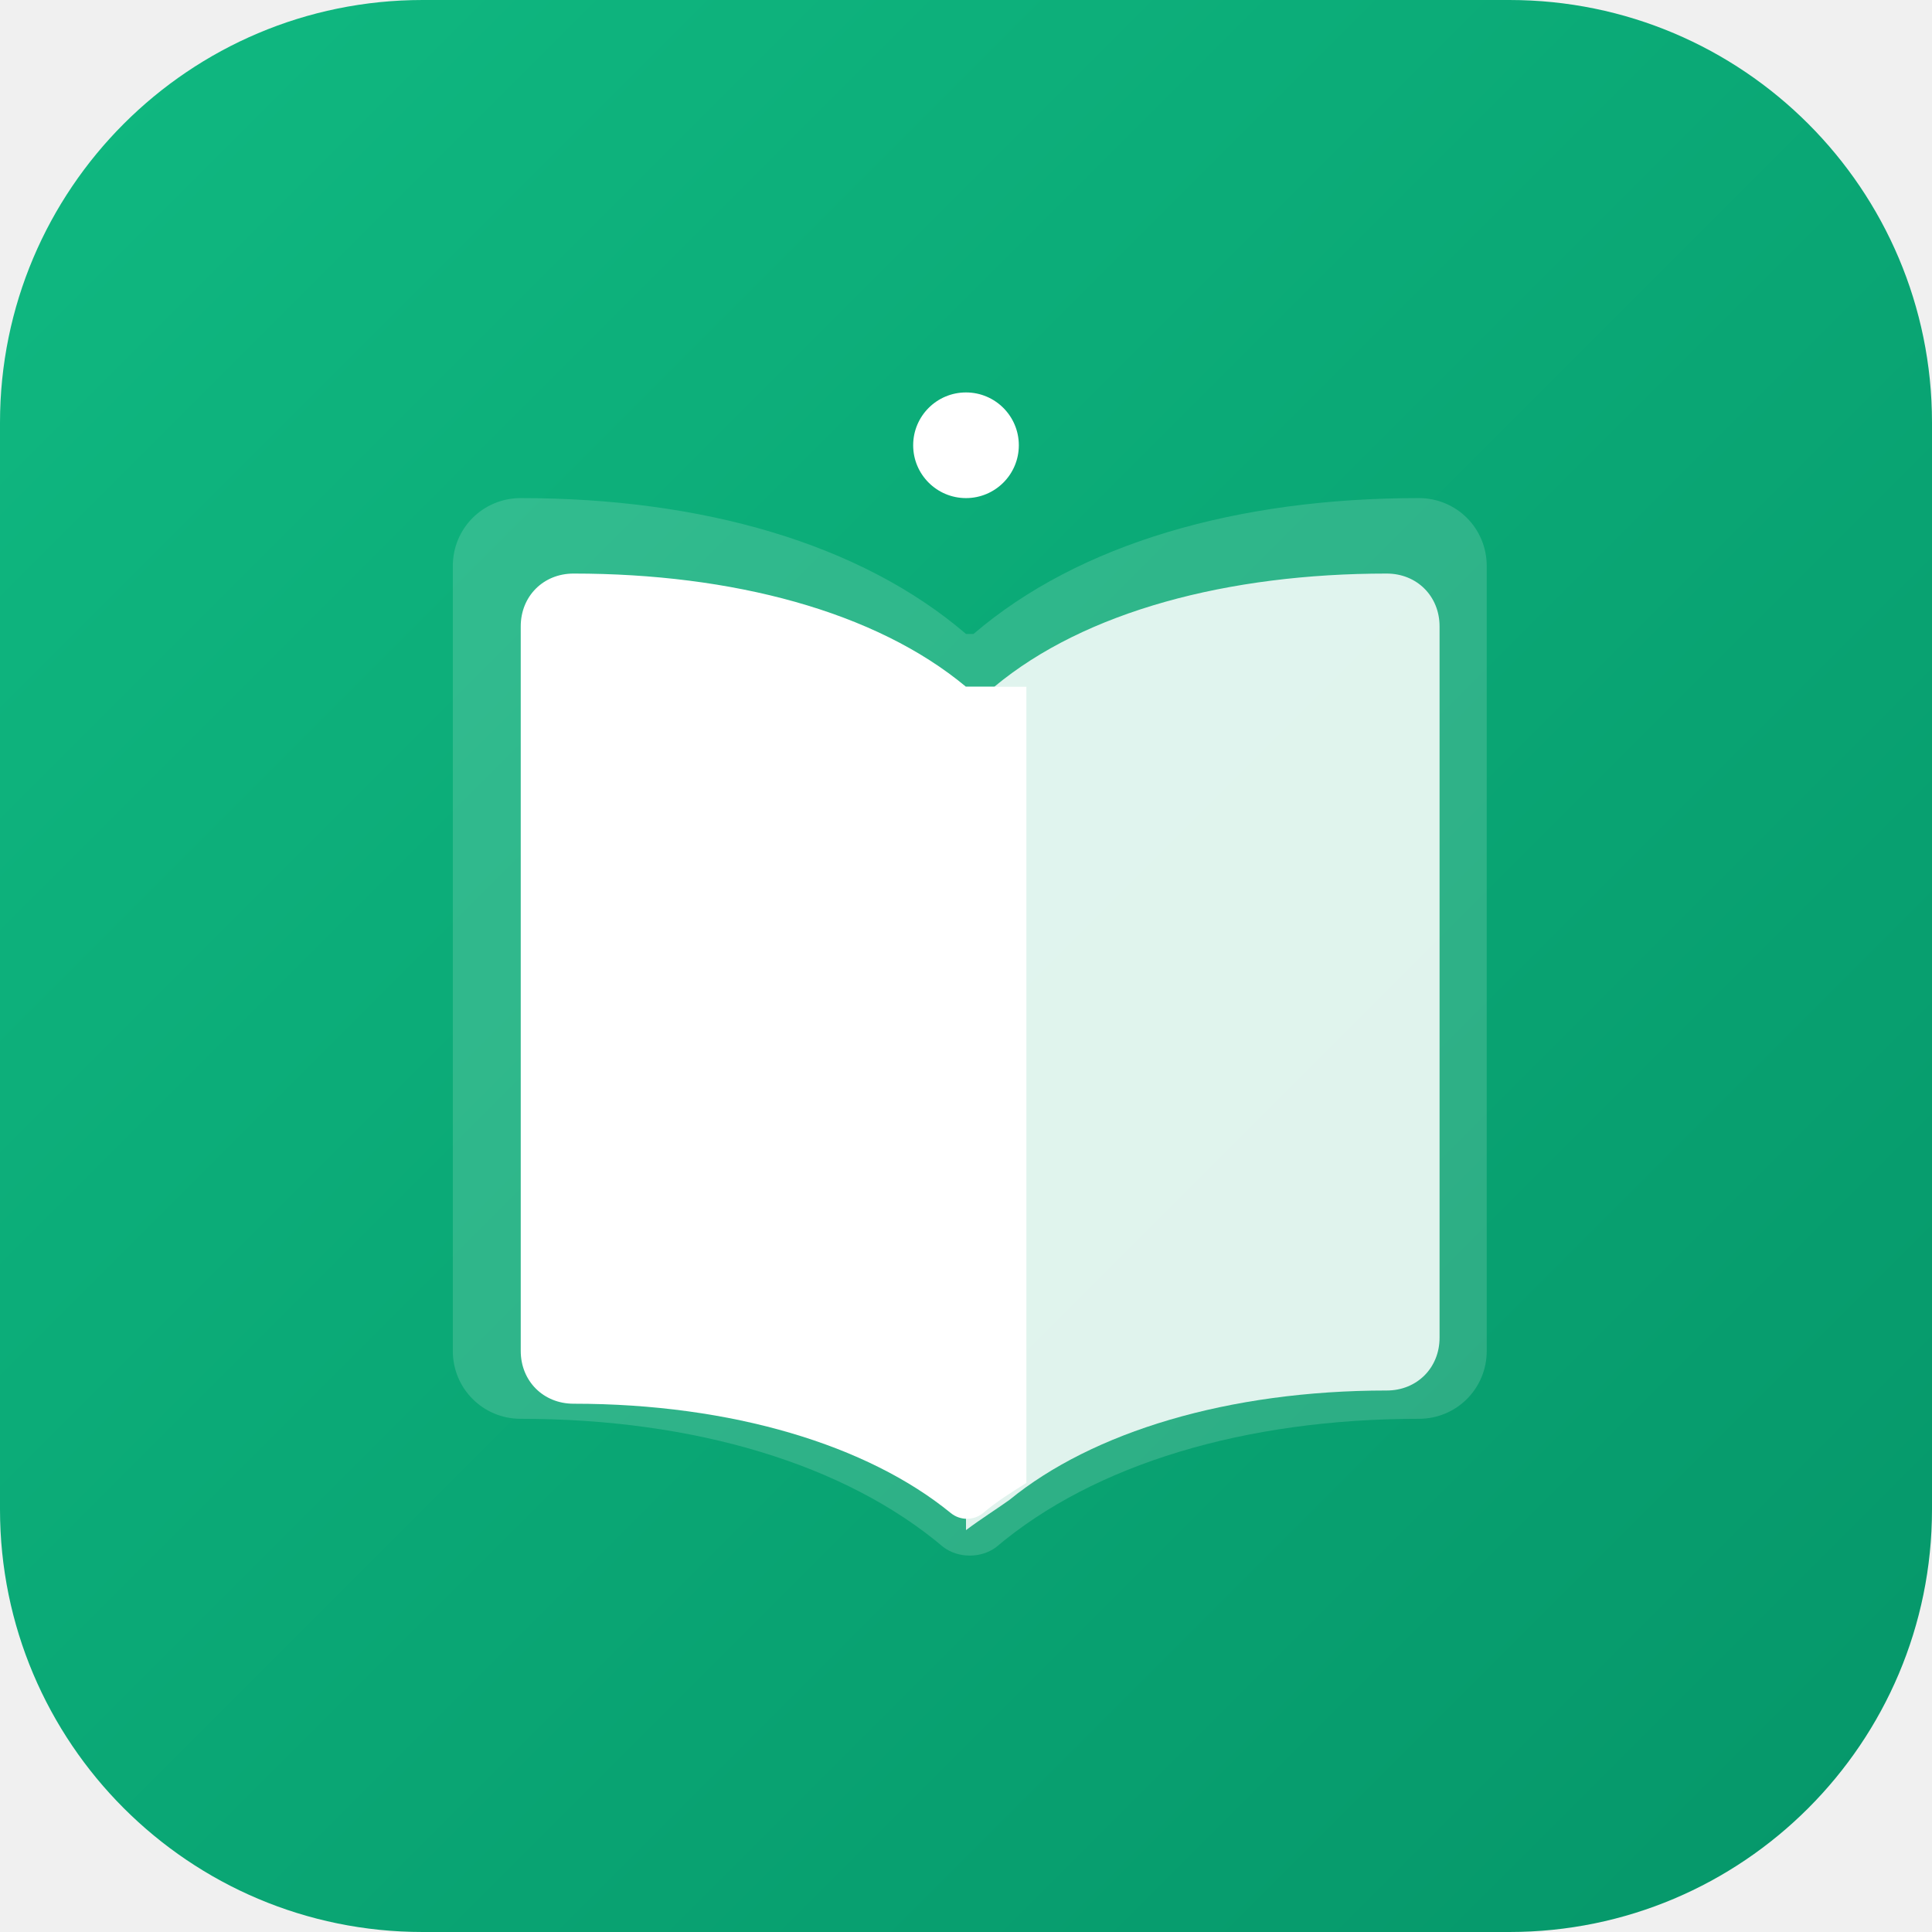
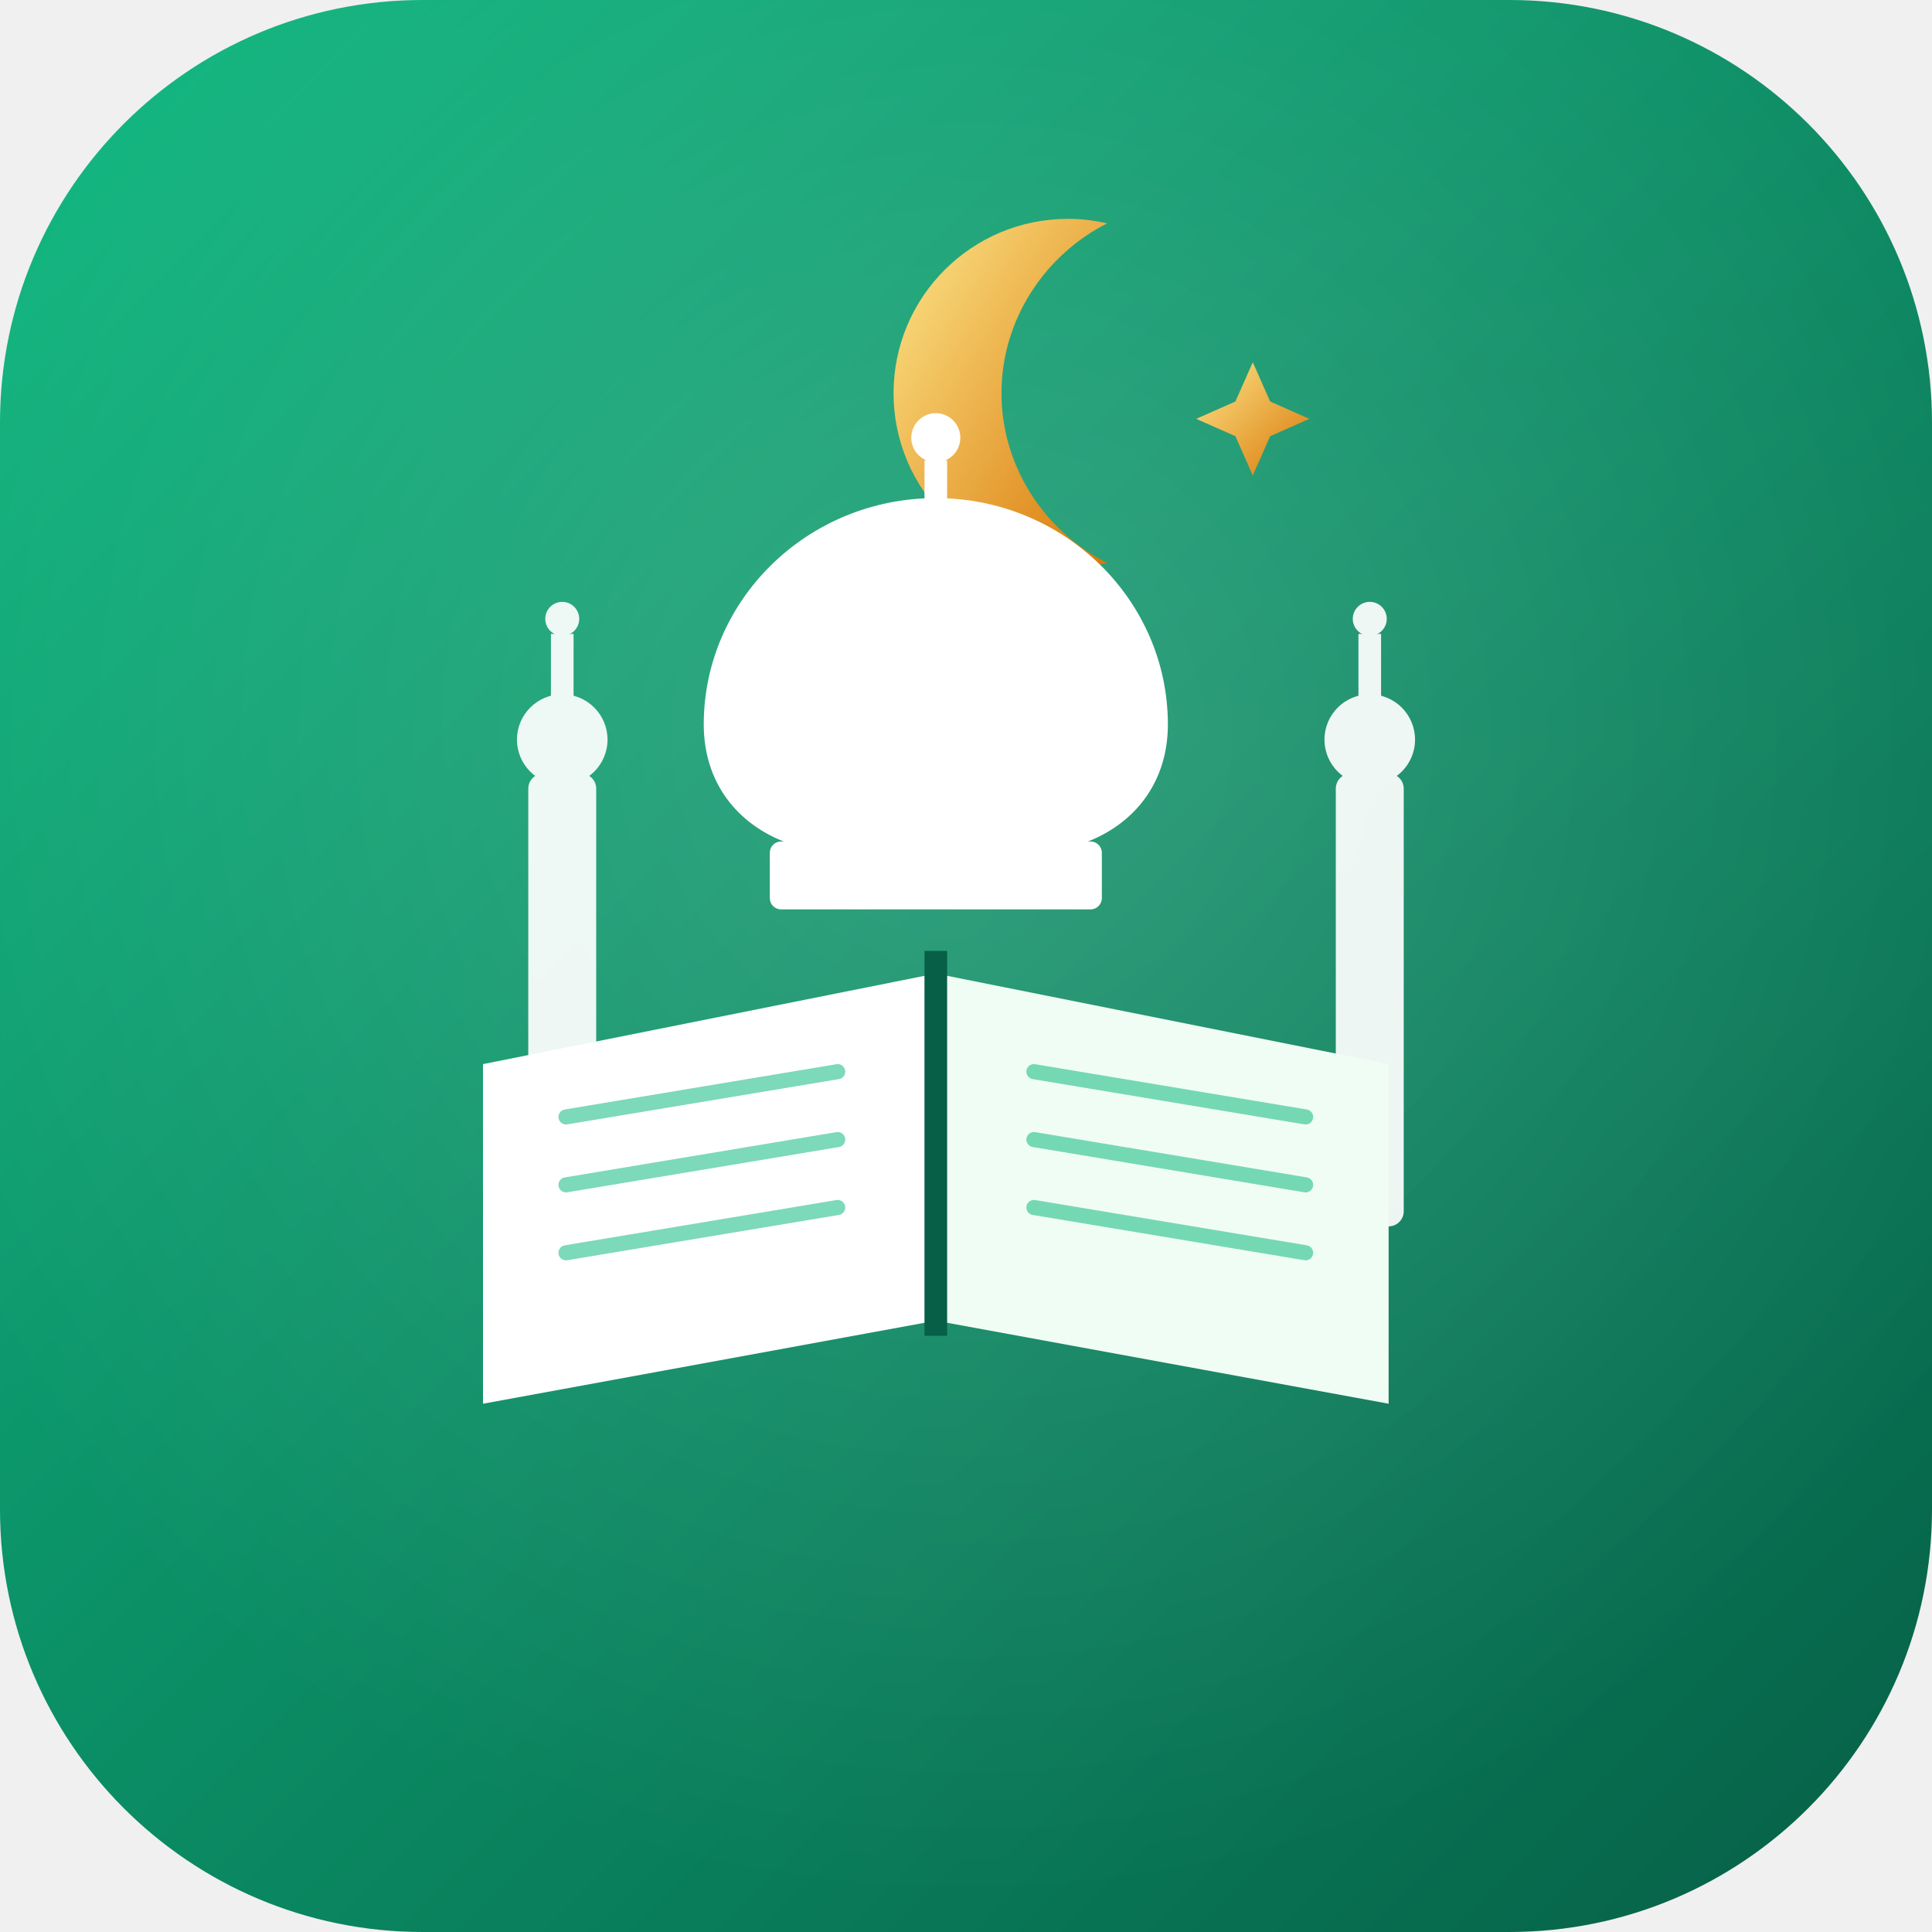
<svg xmlns="http://www.w3.org/2000/svg" viewBox="0 0 512 512">
  <defs>
    <linearGradient id="bg" x1="0%" y1="0%" x2="100%" y2="100%">
      <stop offset="0%" stop-color="#10b981" />
-       <stop offset="100%" stop-color="#059669" />
+       <stop offset="100%" stop-color="#065f46" />
    </linearGradient>
+     <linearGradient id="gold" x1="0%" y1="0%" x2="100%" y2="100%">
+       <stop offset="0%" stop-color="#fde68a" />
+       <stop offset="100%" stop-color="#d97706" />
+     </linearGradient>
+     <radialGradient id="glow" cx="50%" cy="38%" r="60%">
+       <stop offset="0%" stop-color="#ffffff" stop-opacity="0.16" />
+       <stop offset="100%" stop-color="#ffffff" stop-opacity="0" />
+     </radialGradient>
  </defs>
  <rect width="512" height="512" rx="112" fill="url(#bg)" />
+   <rect width="512" height="512" rx="112" fill="url(#glow)" />
+   <g fill="url(#gold)">
+     <path d="M283 58c-25.5 0-46.2 20.7-46.2 46.2 0 25.5 20.7 46.2 46.2 46.2 3.6 0 7-.4 10.4-1.2-16.6-8.4-28-25.6-28-45s11.4-36.6 28-45c-3.4-.8-6.8-1.2-10.4-1.2z" />
+     <path d="M332 96l4.6 10.4 10.4 4.6-10.4 4.6-4.6 10.4-4.6-10.4-10.4-4.6 10.4-4.6z" />
+   </g>
+   <g fill="#ffffff" opacity="0.92">
+     <rect x="140" y="205" width="18" height="120" rx="4" />
+     <circle cx="149" cy="196" r="12" />
+     <rect x="146" y="168" width="6" height="26" />
+     <circle cx="149" cy="164" r="4.5" />
+     <rect x="354" y="205" width="18" height="120" rx="4" />
+     <circle cx="363" cy="196" r="12" />
+     <rect x="360" y="168" width="6" height="26" />
+     <circle cx="363" cy="164" r="4.5" />
+   </g>
  <g fill="#ffffff">
-     <path d="M256 168c-28-24-70-36-118-36-10 0-18 8-18 18v208c0 10 8 18 18 18 46 0 86 12 112 34 4 3 10 3 14 0 26-22 66-34 112-34 10 0 18-8 18-18V150c0-10-8-18-18-18-48 0-90 12-118 36z" opacity="0.15" />
-     <path d="M256 182c-24-20-62-30-104-30-8 0-14 6-14 14v192c0 8 6 14 14 14 42 0 78 11 100 29 2.5 2 6 2 8.5 0 3.5-3 7.5-5.5 11.5-8V182z" />
-     <path d="M256 182v223.5c4-3 8-5.5 11.5-8 22-18 58-29 100-29 8 0 14-6 14-14V166c0-8-6-14-14-14-42 0-80 10-104 30z" opacity="0.85" />
-     <circle cx="256" cy="118" r="14" />
+     <rect x="245" y="122" width="6" height="22" />
+     <circle cx="248" cy="116" r="6.5" />
+     <path d="M248 132c-34 0-61.5 27-61.5 60 0 15 8.5 26.5 22.5 31.5h78c14-5 22.5-16.5 22.5-31.5 0-33-27.5-60-61.5-60z" />
+     <rect x="204" y="223" width="88" height="18" rx="3" />
+   </g>
+   <g>
+     <path d="M248 258 L128 282 L128 372 L248 350 Z" fill="#ffffff" />
+     <path d="M248 258 L368 282 L368 372 L248 350 Z" fill="#f0fdf4" />
+     <rect x="245" y="252" width="6" height="102" fill="#065f46" />
+     <g stroke="#10b981" stroke-width="4" stroke-linecap="round" opacity="0.55">
+       <line x1="150" y1="296" x2="222" y2="284" />
+       <line x1="150" y1="314" x2="222" y2="302" />
+       <line x1="150" y1="332" x2="222" y2="320" />
+       <line x1="274" y1="284" x2="346" y2="296" />
+       <line x1="274" y1="302" x2="346" y2="314" />
+       <line x1="274" y1="320" x2="346" y2="332" />
+     </g>
  </g>
</svg>
